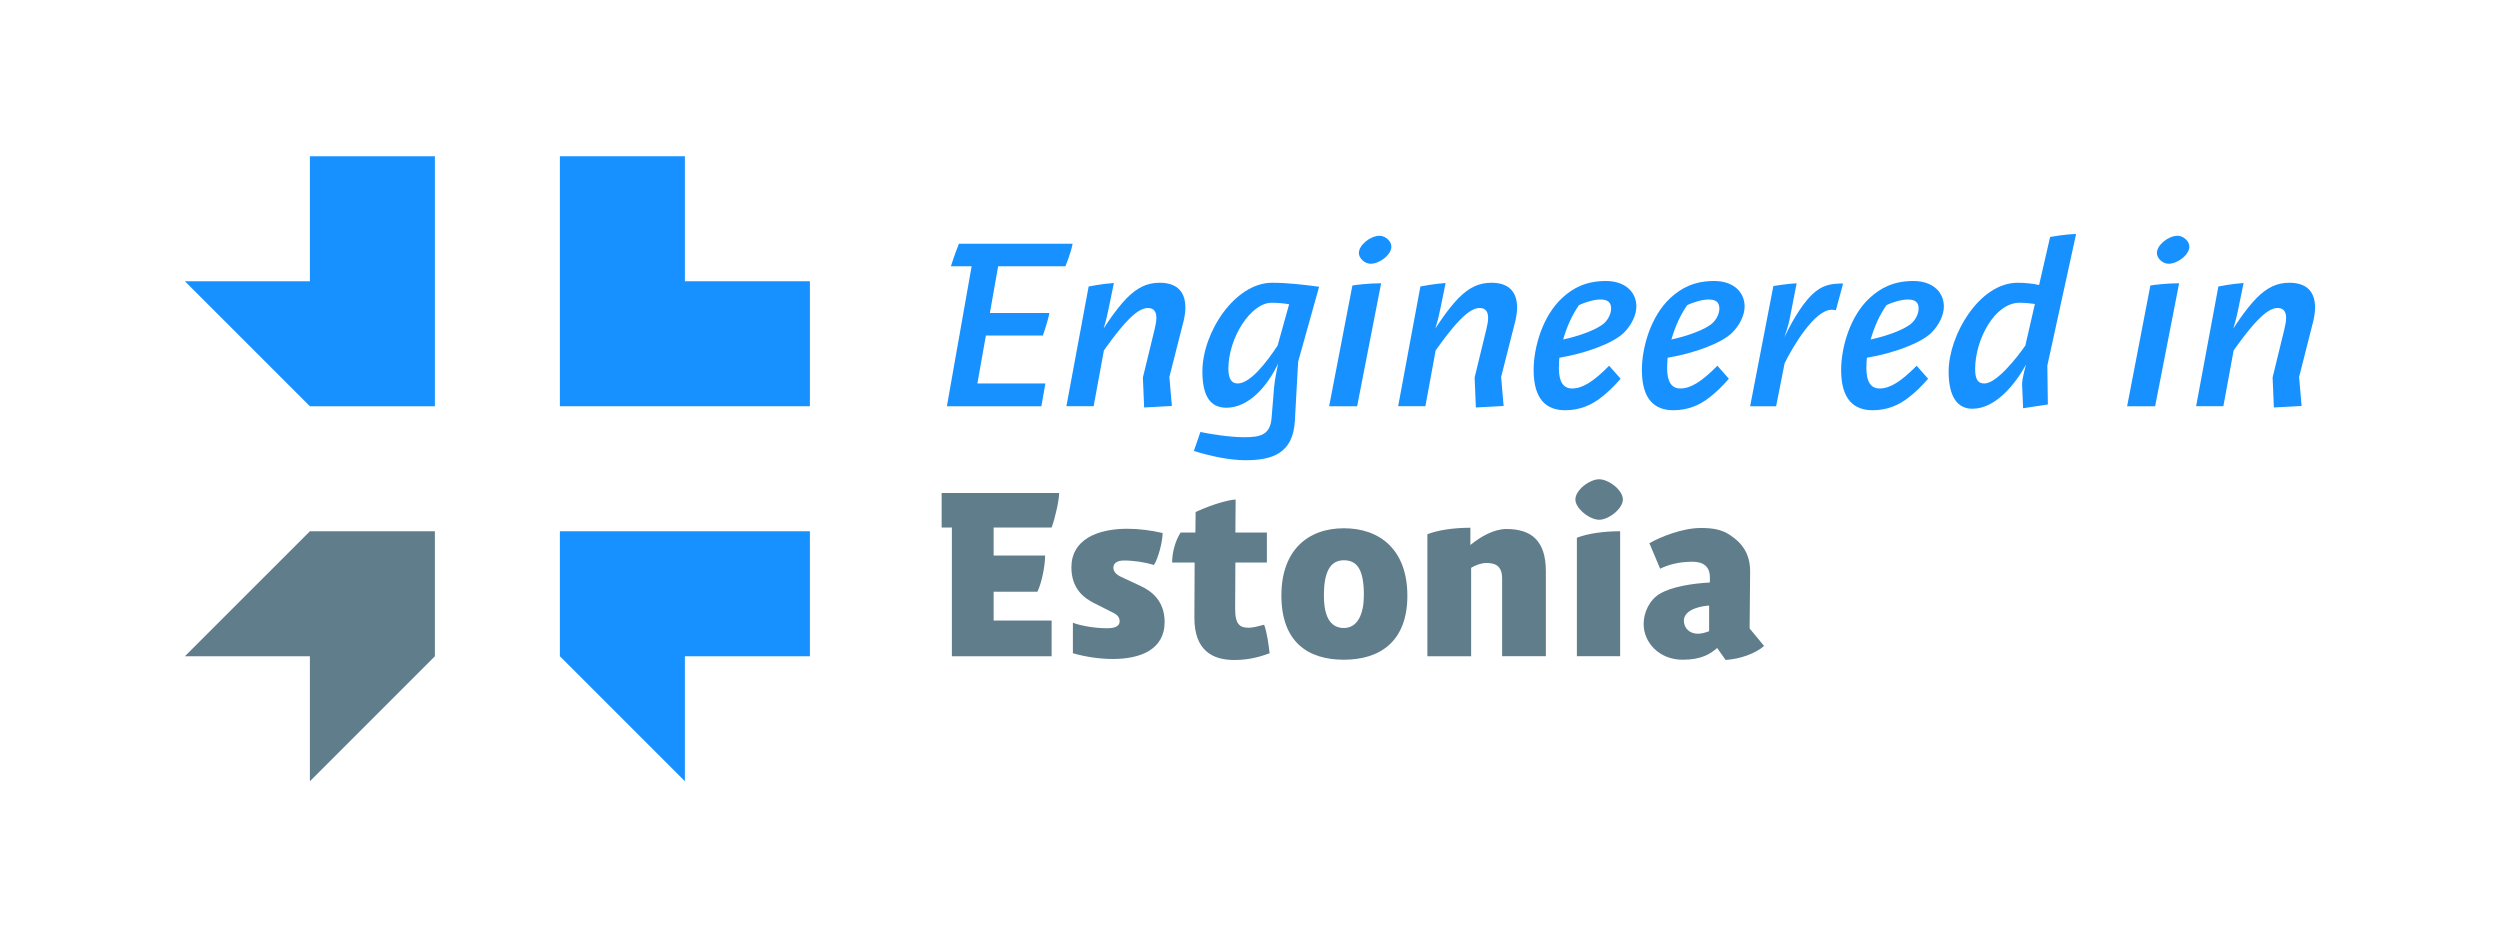
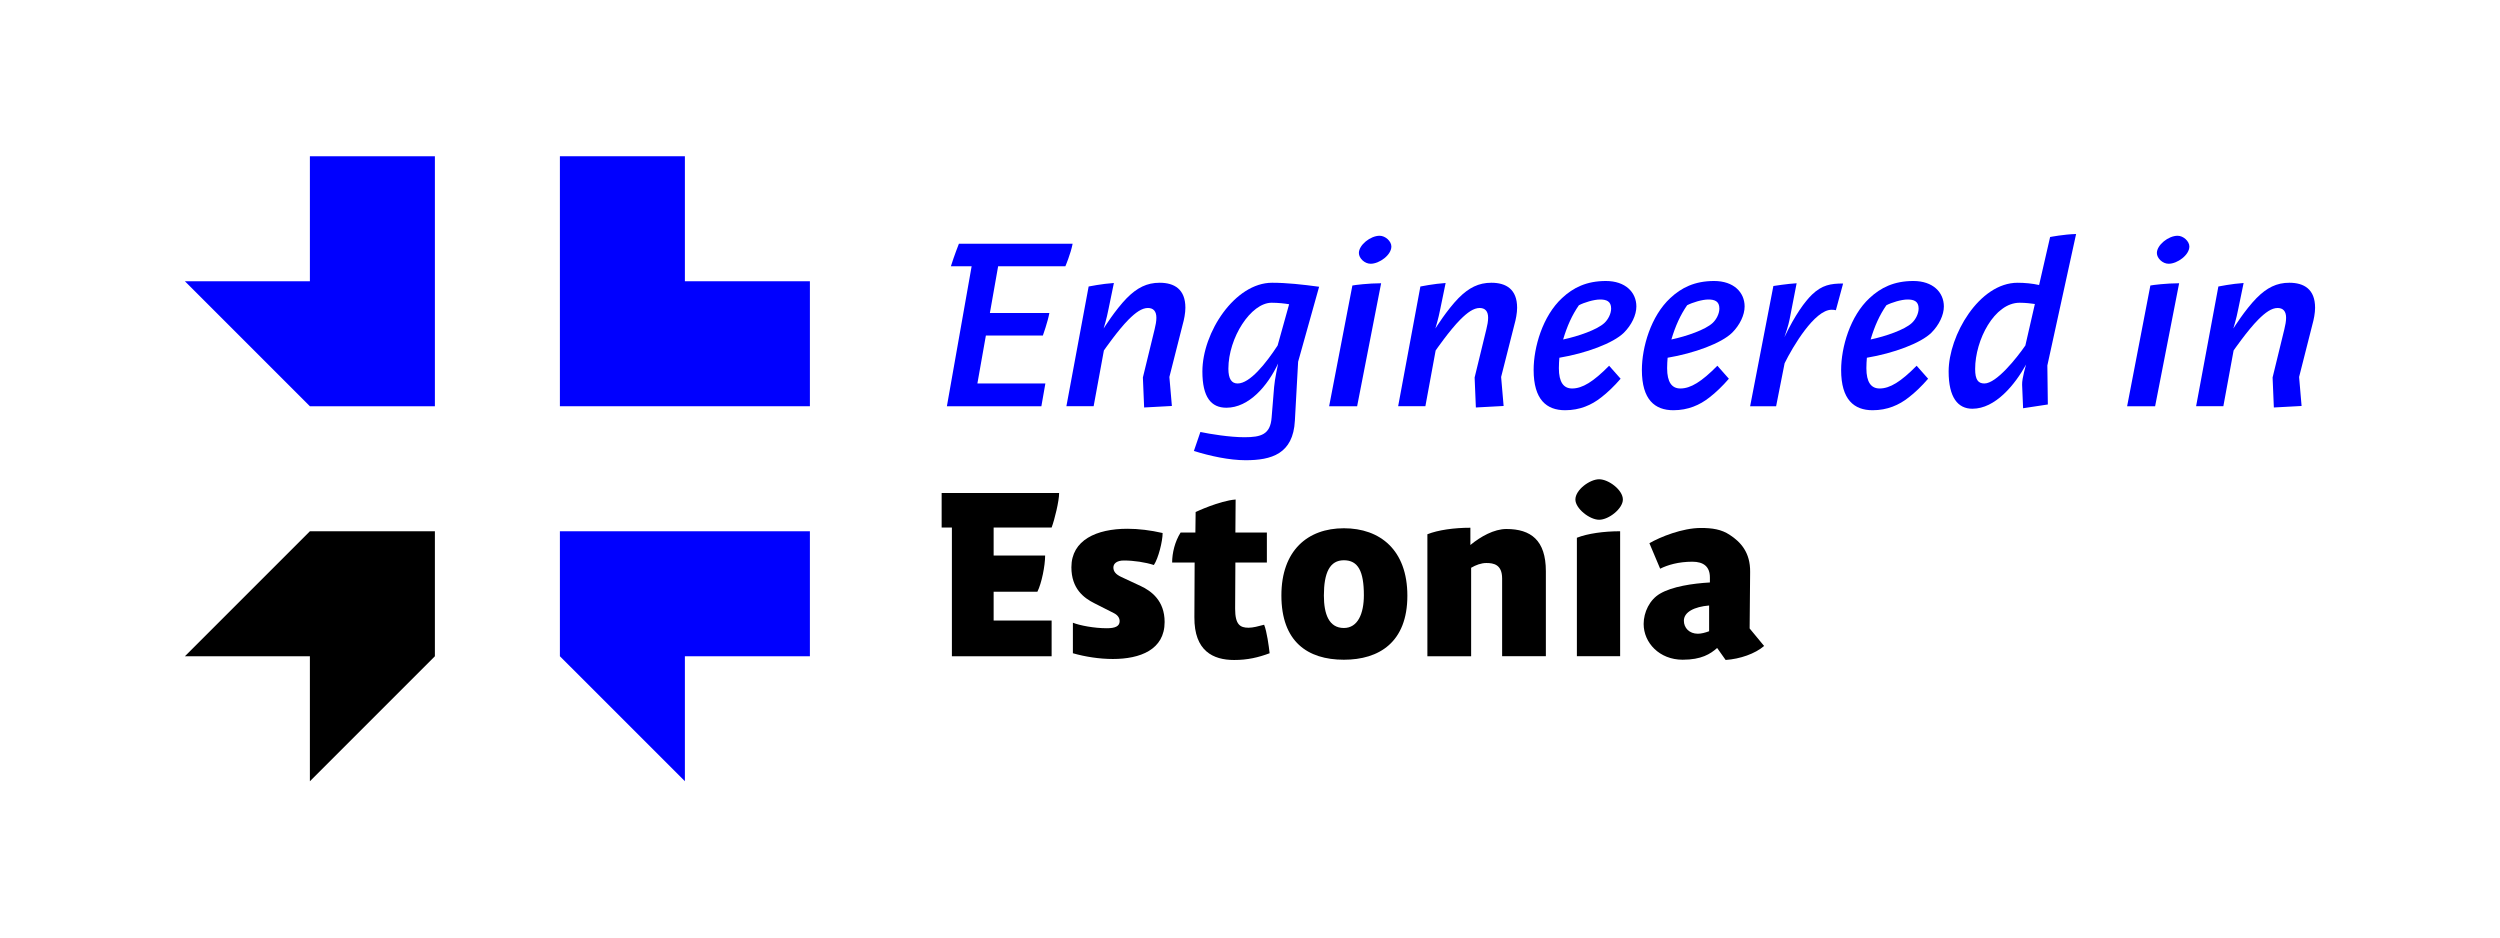
<svg xmlns="http://www.w3.org/2000/svg" version="1.1" id="Layer_1" x="0px" y="0px" width="400px" height="150px" viewBox="0 0 400 150" enable-background="new 0 0 400 150" xml:space="preserve">
-   <meta http-equiv="Content-Type" content="svg/xml" />
+   <meta content="svg/xml" http-equiv="Content-Type" />
  <g>
    <g>
      <g>
        <g>
-           <polygon fill="#1791FF" points="109.581,45.001 109.581,25 89.583,25 89.583,45.001 89.583,64.998 109.581,64.998       129.583,64.998 129.583,45.001     " />
-           <polygon fill="#1791FF" points="49.582,25 49.582,45.001 29.583,45.001 49.582,64.997 49.582,64.998 69.582,64.998       69.582,45.001 69.582,25     " />
-           <polygon fill="#1791FF" points="109.581,85 89.583,85 89.583,105 89.586,105 109.581,124.994 109.581,105 129.583,105       129.583,85     " />
-           <polygon fill="#607D8B" points="49.582,85 49.582,85.004 29.583,105 49.582,105 49.582,125 69.582,105 69.582,85     " />
+           <polygon fill="#0000FF" points="109.581,45.001 109.581,25 89.583,25 89.583,45.001 89.583,64.998 109.581,64.998       129.583,64.998 129.583,45.001     " />
+           <polygon fill="#0000FF" points="49.582,25 49.582,45.001 29.583,45.001 49.582,64.997 49.582,64.998 69.582,64.998       69.582,45.001 69.582,25     " />
+           <polygon fill="#0000FF" points="109.581,85 89.583,85 89.583,105 89.586,105 109.581,124.994 109.581,105 129.583,105       129.583,85     " />
+           <polygon points="49.582,85 49.582,85.004 29.583,105 49.582,105 49.582,125 69.582,105 69.582,85     " />
        </g>
      </g>
    </g>
    <g>
      <g enable-background="new    ">
-         <path fill="#1791FF" d="M155.462,42.601h-3.319c0.52-1.68,1.28-3.6,1.28-3.6h18.197c-0.32,1.641-1.16,3.6-1.16,3.6h-10.758     l-1.32,7.479h9.519c-0.28,1.48-1.04,3.6-1.04,3.6h-9.119l-1.36,7.679h10.878l-0.64,3.64h-15.117L155.462,42.601z" />
-         <path fill="#1791FF" d="M174.182,45.84c0,0,2.16-0.439,4.04-0.56l-0.84,4.079c-0.32,1.68-0.8,3.2-0.8,3.2s1.84-2.96,3.72-4.88     c1.64-1.64,3.199-2.439,5.239-2.439c2.36,0,4.12,1.04,4.12,3.999c0,0.84-0.2,1.88-0.44,2.72l-2.12,8.358l0.4,4.64l-4.439,0.24     l-0.2-4.8l1.879-7.719c0.16-0.64,0.28-1.279,0.28-1.839c0-1.04-0.48-1.561-1.36-1.561c-0.96,0-1.96,0.721-3.08,1.84     c-1.72,1.72-3.959,4.959-3.959,4.959l-1.64,8.919h-4.359L174.182,45.84z" />
-         <path fill="#1791FF" d="M207.18,67.316c-0.279,5.319-3.76,6.319-7.879,6.319c-2.64,0-5.719-0.68-8.279-1.479l1.04-3.04     c1.52,0.32,4.68,0.84,7.039,0.84c2.68,0,4.159-0.439,4.359-3.159l0.399-4.879c0.08-1.16,0.641-3.76,0.641-3.76     c-1.68,3.6-4.68,7.079-8.279,7.079c-2.44,0-3.839-1.68-3.839-5.799c0-6.239,5.199-14.198,11.158-14.198     c2.319,0,4.879,0.28,7.519,0.64L207.7,57.878L207.18,67.316z M204.42,55.278l1.84-6.599c-0.721-0.12-1.721-0.24-2.8-0.24     c-3.319,0-6.919,5.6-6.919,10.559c0,1.64,0.52,2.359,1.48,2.359C199.98,61.357,202.54,58.158,204.42,55.278z" />
-         <path fill="#1791FF" d="M216.381,45.681c0.359-0.08,2.6-0.36,4.6-0.36l-3.84,19.677h-4.479L216.381,45.681z M217.421,40.481     c0-1.28,1.839-2.76,3.319-2.76c0.92,0,1.88,0.88,1.88,1.72c0,1.359-1.92,2.76-3.319,2.76     C218.341,42.201,217.421,41.321,217.421,40.481z" />
-         <path fill="#1791FF" d="M227.261,45.84c0,0,2.159-0.439,4.04-0.56l-0.84,4.079c-0.32,1.68-0.801,3.2-0.801,3.2     s1.84-2.96,3.72-4.88c1.64-1.64,3.199-2.439,5.239-2.439c2.359,0,4.119,1.04,4.119,3.999c0,0.84-0.2,1.88-0.439,2.72     l-2.119,8.358l0.398,4.64l-4.439,0.24l-0.199-4.8l1.879-7.719c0.16-0.64,0.281-1.279,0.281-1.839c0-1.04-0.479-1.561-1.359-1.561     c-0.96,0-1.96,0.721-3.079,1.84c-1.722,1.72-3.96,4.959-3.96,4.959l-1.641,8.919h-4.358L227.261,45.84z" />
-         <path fill="#1791FF" d="M249.5,57.238c-0.039,0.48-0.08,1.04-0.08,1.68c0,2.239,0.76,3.239,2.121,3.239     c1.639,0,3.398-1.079,5.918-3.639l1.84,2.079c-1,1.16-2.119,2.24-3.119,3c-1.52,1.199-3.399,2.039-5.76,2.039     c-2.959,0-5.039-1.68-5.039-6.438c0-3.64,1.439-8.639,4.559-11.519c1.761-1.64,3.882-2.72,7-2.72c3.119,0,4.879,1.8,4.879,4.08     c0,1.359-0.76,2.959-2,4.199C258.1,54.919,253.779,56.519,249.5,57.238z M250.1,54.319c2.439-0.521,5.439-1.561,6.601-2.64     c0.6-0.561,1.079-1.48,1.079-2.32c0-1.159-0.76-1.439-1.76-1.439s-2.561,0.479-3.399,0.92     C251.541,50.399,250.74,52.159,250.1,54.319z" />
-         <path fill="#1791FF" d="M266.82,57.238c-0.039,0.48-0.08,1.04-0.08,1.68c0,2.239,0.76,3.239,2.121,3.239     c1.639,0,3.397-1.079,5.918-3.639l1.84,2.079c-1,1.16-2.119,2.24-3.119,3c-1.52,1.199-3.4,2.039-5.76,2.039     c-2.959,0-5.039-1.68-5.039-6.438c0-3.64,1.439-8.639,4.559-11.519c1.76-1.64,3.881-2.72,7-2.72s4.879,1.8,4.879,4.08     c0,1.359-0.76,2.959-2,4.199C275.42,54.919,271.1,56.519,266.82,57.238z M267.42,54.319c2.439-0.521,5.439-1.561,6.6-2.64     c0.601-0.561,1.08-1.48,1.08-2.32c0-1.159-0.76-1.439-1.76-1.439s-2.561,0.479-3.4,0.92     C268.861,50.399,268.061,52.159,267.42,54.319z" />
-         <path fill="#1791FF" d="M283.74,45.761c0,0,2.24-0.36,3.721-0.44l-1.121,5.759c-0.199,1.04-0.68,2.4-0.84,2.88     c1.721-3.6,3.279-5.719,4.439-6.839c1.6-1.52,2.959-1.76,4.959-1.76l-1.16,4.279c0,0-0.24-0.08-0.68-0.08     c-2.72,0-6.199,5.879-7.519,8.559l-1.36,6.879h-4.158L283.74,45.761z" />
-         <path fill="#1791FF" d="M298.701,57.238c-0.041,0.48-0.08,1.04-0.08,1.68c0,2.239,0.76,3.239,2.119,3.239     c1.641,0,3.4-1.079,5.92-3.639l1.838,2.079c-0.998,1.16-2.119,2.24-3.119,3c-1.52,1.199-3.398,2.039-5.758,2.039     c-2.961,0-5.039-1.68-5.039-6.438c0-3.64,1.439-8.639,4.559-11.519c1.76-1.64,3.879-2.72,6.998-2.72     c3.121,0,4.879,1.8,4.879,4.08c0,1.359-0.76,2.959-1.998,4.199C307.299,54.919,302.98,56.519,298.701,57.238z M299.301,54.319     c2.439-0.521,5.439-1.561,6.598-2.64c0.603-0.561,1.08-1.48,1.08-2.32c0-1.159-0.76-1.439-1.76-1.439s-2.559,0.479-3.398,0.92     C300.74,50.399,299.939,52.159,299.301,54.319z" />
-         <path fill="#1791FF" d="M323.539,61.558c-0.039-1.04,0.641-3.239,0.641-3.239c-1.801,3.239-4.92,7.079-8.6,7.079     c-2.318,0-3.799-1.8-3.799-5.959c0-5.76,4.879-14.198,11.037-14.198c1.121,0,2.399,0.12,3.438,0.36l1.761-7.679     c0,0,2.239-0.44,4.159-0.48l-4.6,21.037l0.079,6.238l-3.959,0.601L323.539,61.558z M324.059,55.278l1.521-6.639     c-0.56-0.08-1.479-0.2-2.438-0.2c-4.039,0-7.119,5.959-7.119,10.599c0,1.72,0.479,2.319,1.479,2.319     C319.42,61.357,322.619,57.358,324.059,55.278z" />
-         <path fill="#1791FF" d="M344.059,45.681c0.361-0.08,2.601-0.36,4.601-0.36l-3.841,19.677h-4.479L344.059,45.681z M345.1,40.481     c0-1.28,1.84-2.76,3.318-2.76c0.92,0,1.881,0.88,1.881,1.72c0,1.359-1.92,2.76-3.32,2.76     C346.02,42.201,345.1,41.321,345.1,40.481z" />
-         <path fill="#1791FF" d="M354.939,45.84c0,0,2.16-0.439,4.039-0.56l-0.84,4.079c-0.32,1.68-0.802,3.2-0.802,3.2     s1.84-2.96,3.722-4.88c1.639-1.64,3.198-2.439,5.237-2.439c2.359,0,4.119,1.04,4.119,3.999c0,0.84-0.199,1.88-0.438,2.72     l-2.119,8.358l0.399,4.64l-4.438,0.24l-0.201-4.8l1.881-7.719c0.16-0.64,0.279-1.279,0.279-1.839c0-1.04-0.48-1.561-1.359-1.561     c-0.961,0-1.961,0.721-3.08,1.84c-1.719,1.72-3.959,4.959-3.959,4.959l-1.641,8.919h-4.359L354.939,45.84z" />
+         <path fill="#0000FF" d="M155.462,42.601h-3.319c0.52-1.68,1.28-3.6,1.28-3.6h18.197c-0.32,1.641-1.16,3.6-1.16,3.6h-10.758     l-1.32,7.479h9.519c-0.28,1.48-1.04,3.6-1.04,3.6h-9.119l-1.36,7.679h10.878l-0.64,3.64h-15.117L155.462,42.601z" />
+         <path fill="#0000FF" d="M174.182,45.84c0,0,2.16-0.439,4.04-0.56l-0.84,4.079c-0.32,1.68-0.8,3.2-0.8,3.2s1.84-2.96,3.72-4.88     c1.64-1.64,3.199-2.439,5.239-2.439c2.36,0,4.12,1.04,4.12,3.999c0,0.84-0.2,1.88-0.44,2.72l-2.12,8.358l0.4,4.64l-4.439,0.24     l-0.2-4.8l1.879-7.719c0.16-0.64,0.28-1.279,0.28-1.839c0-1.04-0.48-1.561-1.36-1.561c-0.96,0-1.96,0.721-3.08,1.84     c-1.72,1.72-3.959,4.959-3.959,4.959l-1.64,8.919h-4.359L174.182,45.84z" />
+         <path fill="#0000FF" d="M207.18,67.316c-0.279,5.319-3.76,6.319-7.879,6.319c-2.64,0-5.719-0.68-8.279-1.479l1.04-3.04     c1.52,0.32,4.68,0.84,7.039,0.84c2.68,0,4.159-0.439,4.359-3.159l0.399-4.879c0.08-1.16,0.641-3.76,0.641-3.76     c-1.68,3.6-4.68,7.079-8.279,7.079c-2.44,0-3.839-1.68-3.839-5.799c0-6.239,5.199-14.198,11.158-14.198     c2.319,0,4.879,0.28,7.519,0.64L207.7,57.878L207.18,67.316z M204.42,55.278l1.84-6.599c-0.721-0.12-1.721-0.24-2.8-0.24     c-3.319,0-6.919,5.6-6.919,10.559c0,1.64,0.52,2.359,1.48,2.359C199.98,61.357,202.54,58.158,204.42,55.278z" />
+         <path fill="#0000FF" d="M216.381,45.681c0.359-0.08,2.6-0.36,4.6-0.36l-3.84,19.677h-4.479L216.381,45.681z M217.421,40.481     c0-1.28,1.839-2.76,3.319-2.76c0.92,0,1.88,0.88,1.88,1.72c0,1.359-1.92,2.76-3.319,2.76     C218.341,42.201,217.421,41.321,217.421,40.481z" />
+         <path fill="#0000FF" d="M227.262,45.84c0,0,2.158-0.439,4.039-0.56l-0.84,4.079c-0.32,1.68-0.801,3.2-0.801,3.2     s1.84-2.96,3.72-4.88c1.64-1.64,3.199-2.439,5.239-2.439c2.359,0,4.119,1.04,4.119,3.999c0,0.84-0.2,1.88-0.439,2.72     l-2.119,8.358l0.398,4.64l-4.439,0.24l-0.199-4.8l1.879-7.719c0.16-0.64,0.281-1.279,0.281-1.839c0-1.04-0.479-1.561-1.358-1.561     c-0.96,0-1.96,0.721-3.079,1.84c-1.723,1.72-3.96,4.959-3.96,4.959l-1.642,8.919h-4.357L227.262,45.84z" />
+         <path fill="#0000FF" d="M249.5,57.238c-0.039,0.48-0.08,1.04-0.08,1.68c0,2.239,0.76,3.239,2.121,3.239     c1.639,0,3.398-1.079,5.918-3.639l1.84,2.079c-1,1.16-2.119,2.24-3.119,3c-1.52,1.199-3.398,2.039-5.76,2.039     c-2.959,0-5.039-1.68-5.039-6.438c0-3.64,1.439-8.639,4.559-11.519c1.762-1.64,3.883-2.72,7-2.72c3.119,0,4.879,1.8,4.879,4.08     c0,1.359-0.76,2.959-2,4.199C258.1,54.919,253.779,56.519,249.5,57.238z M250.1,54.319c2.439-0.521,5.439-1.561,6.602-2.64     c0.6-0.561,1.079-1.48,1.079-2.32c0-1.159-0.761-1.439-1.761-1.439s-2.561,0.479-3.398,0.92     C251.541,50.399,250.74,52.159,250.1,54.319z" />
+         <path fill="#0000FF" d="M266.82,57.238c-0.039,0.48-0.08,1.04-0.08,1.68c0,2.239,0.76,3.239,2.121,3.239     c1.639,0,3.396-1.079,5.918-3.639l1.84,2.079c-1,1.16-2.119,2.24-3.119,3c-1.52,1.199-3.4,2.039-5.76,2.039     c-2.959,0-5.039-1.68-5.039-6.438c0-3.64,1.439-8.639,4.559-11.519c1.76-1.64,3.881-2.72,7-2.72s4.879,1.8,4.879,4.08     c0,1.359-0.76,2.959-2,4.199C275.42,54.919,271.1,56.519,266.82,57.238z M267.42,54.319c2.439-0.521,5.439-1.561,6.6-2.64     c0.602-0.561,1.08-1.48,1.08-2.32c0-1.159-0.76-1.439-1.76-1.439s-2.561,0.479-3.4,0.92     C268.861,50.399,268.061,52.159,267.42,54.319z" />
+         <path fill="#0000FF" d="M283.74,45.761c0,0,2.24-0.36,3.721-0.44l-1.121,5.759c-0.199,1.04-0.68,2.4-0.84,2.88     c1.721-3.6,3.279-5.719,4.439-6.839c1.6-1.52,2.959-1.76,4.959-1.76l-1.16,4.279c0,0-0.24-0.08-0.68-0.08     c-2.721,0-6.199,5.879-7.52,8.559l-1.359,6.879h-4.158L283.74,45.761z" />
+         <path fill="#0000FF" d="M298.701,57.238c-0.041,0.48-0.08,1.04-0.08,1.68c0,2.239,0.76,3.239,2.119,3.239     c1.641,0,3.4-1.079,5.92-3.639l1.838,2.079c-0.998,1.16-2.119,2.24-3.119,3c-1.52,1.199-3.398,2.039-5.758,2.039     c-2.961,0-5.039-1.68-5.039-6.438c0-3.64,1.439-8.639,4.559-11.519c1.76-1.64,3.879-2.72,6.998-2.72     c3.121,0,4.879,1.8,4.879,4.08c0,1.359-0.76,2.959-1.998,4.199C307.299,54.919,302.98,56.519,298.701,57.238z M299.301,54.319     c2.439-0.521,5.439-1.561,6.598-2.64c0.604-0.561,1.08-1.48,1.08-2.32c0-1.159-0.76-1.439-1.76-1.439s-2.559,0.479-3.398,0.92     C300.74,50.399,299.939,52.159,299.301,54.319z" />
+         <path fill="#0000FF" d="M323.539,61.558c-0.039-1.04,0.641-3.239,0.641-3.239c-1.801,3.239-4.92,7.079-8.6,7.079     c-2.318,0-3.799-1.8-3.799-5.959c0-5.76,4.879-14.198,11.037-14.198c1.121,0,2.398,0.12,3.438,0.36l1.762-7.679     c0,0,2.238-0.44,4.158-0.48l-4.6,21.037l0.078,6.238l-3.959,0.601L323.539,61.558z M324.059,55.278l1.521-6.639     c-0.561-0.08-1.479-0.2-2.438-0.2c-4.039,0-7.119,5.959-7.119,10.599c0,1.72,0.479,2.319,1.479,2.319     C319.42,61.357,322.619,57.358,324.059,55.278z" />
+         <path fill="#0000FF" d="M344.059,45.681c0.361-0.08,2.602-0.36,4.602-0.36l-3.842,19.677h-4.479L344.059,45.681z M345.1,40.481     c0-1.28,1.84-2.76,3.318-2.76c0.92,0,1.881,0.88,1.881,1.72c0,1.359-1.92,2.76-3.32,2.76     C346.02,42.201,345.1,41.321,345.1,40.481z" />
+         <path fill="#0000FF" d="M354.939,45.84c0,0,2.16-0.439,4.039-0.56l-0.84,4.079c-0.32,1.68-0.803,3.2-0.803,3.2     s1.84-2.96,3.723-4.88c1.639-1.64,3.197-2.439,5.236-2.439c2.359,0,4.119,1.04,4.119,3.999c0,0.84-0.199,1.88-0.438,2.72     l-2.119,8.358l0.398,4.64l-4.438,0.24l-0.201-4.8l1.881-7.719c0.16-0.64,0.279-1.279,0.279-1.839c0-1.04-0.48-1.561-1.359-1.561     c-0.961,0-1.961,0.721-3.08,1.84c-1.719,1.72-3.959,4.959-3.959,4.959l-1.641,8.919h-4.359L354.939,45.84z" />
      </g>
      <g>
        <g enable-background="new    ">
-           <path fill="#607D8B" d="M150.663,78.882h18.797c0,1.279-0.72,4.239-1.2,5.519h-9.278v4.479h8.239c0,1.64-0.56,4.438-1.24,5.8      h-6.999v4.6h9.278v5.719h-15.957V84.4h-1.64V78.882z" />
-           <path fill="#607D8B" d="M171.663,99.639c1.12,0.439,3.399,0.879,5.439,0.879c1.319,0,2.04-0.318,2.04-1.119      c0-0.479-0.24-0.959-0.96-1.319l-3.08-1.56c-1.68-0.84-3.679-2.319-3.679-5.76c0-4.359,4.039-6.158,8.958-6.158      c1.8,0,3.719,0.239,5.639,0.68c0,1.32-0.68,4.039-1.4,5.119c-1.36-0.439-3.2-0.721-4.799-0.721c-1.12,0-1.68,0.479-1.68,1.12      c0,0.64,0.4,1.119,1.28,1.521l3.08,1.438c1.72,0.8,3.839,2.359,3.839,5.759c0,4.439-3.919,5.92-8.279,5.92      c-2.16,0-4.439-0.359-6.399-0.92L171.663,99.639L171.663,99.639z" />
-           <path fill="#607D8B" d="M197.661,85.2h5.039V90h-5.039l-0.04,7.398c0,2.56,0.8,3.039,2.16,3.039c0.68,0,1.6-0.24,2.479-0.479      c0.44,1.08,0.76,3.479,0.881,4.56c-1.84,0.68-3.52,1.08-5.68,1.08c-3.359,0-6.399-1.439-6.359-6.84l0.04-8.758h-3.6      c0-1.521,0.44-3.359,1.36-4.8h2.36l0.04-3.279c0,0,3.799-1.8,6.399-2L197.661,85.2z" />
-           <path fill="#607D8B" d="M215.021,84.521c5.799,0,10.158,3.479,10.158,10.797c0,7.439-4.52,10.238-10.158,10.238      c-5.84,0-9.998-2.918-9.998-10.277C205.021,88.08,209.223,84.521,215.021,84.521z M215.021,100.479      c2.238,0,3.199-2.319,3.199-5.24c0-3.838-0.92-5.598-3.199-5.598c-2.239,0-3.199,1.959-3.199,5.639      C211.82,98.238,212.621,100.479,215.021,100.479z" />
-           <path fill="#607D8B" d="M240.34,92.561c0-2.24-1.359-2.48-2.52-2.48c-0.84,0-1.68,0.32-2.439,0.761v14.157h-6.999V85.48      c1.72-0.681,4.279-1.041,6.879-1.041V87.2c1.64-1.36,3.8-2.56,5.759-2.56c3.92,0,6.318,1.799,6.318,6.758v13.599h-6.998V92.561z      " />
-           <path fill="#607D8B" d="M255.861,76.682c1.52,0,3.799,1.721,3.799,3.239c0,1.44-2.24,3.24-3.799,3.24      c-1.521,0-3.799-1.8-3.799-3.24C252.063,78.361,254.381,76.682,255.861,76.682z M252.301,86.04c1.721-0.681,4.32-1.04,6.92-1.04      v19.997h-6.92V86.04L252.301,86.04z" />
-           <path fill="#607D8B" d="M282.258,103.357c-1.439,1.238-3.838,2.078-6.158,2.238l-1.358-1.918      c-1.08,0.959-2.521,1.879-5.521,1.879c-3.719,0-6.238-2.72-6.238-5.72c0-1.88,0.959-3.879,2.601-4.839      c1.959-1.16,5.237-1.641,7.998-1.801v-0.799c0-1.721-1-2.521-2.802-2.521c-2.237,0-3.959,0.521-5.157,1.119l-1.72-4.079      c1.72-1,5.277-2.439,8.238-2.439c1.76,0,3.279,0.201,4.64,1.121c1.719,1.119,3.278,2.799,3.239,5.918l-0.08,9.039      L282.258,103.357z M273.459,100.998v-4.119c-2.359,0.199-4.039,1.039-4.039,2.439c0,1.158,0.881,2.078,2.24,2.078      C272.18,101.396,272.82,101.236,273.459,100.998z" />
+           <path d="M150.663,78.882h18.797c0,1.279-0.72,4.239-1.2,5.519h-9.278v4.479h8.239c0,1.64-0.56,4.438-1.24,5.8h-6.999v4.6h9.278      v5.72h-15.957V84.4h-1.64V78.882z" />
+           <path d="M171.663,99.639c1.12,0.439,3.399,0.879,5.439,0.879c1.319,0,2.04-0.317,2.04-1.119c0-0.479-0.24-0.959-0.96-1.318      l-3.08-1.561c-1.68-0.84-3.679-2.318-3.679-5.76c0-4.359,4.039-6.158,8.958-6.158c1.8,0,3.719,0.239,5.639,0.68      c0,1.32-0.68,4.039-1.4,5.119c-1.36-0.438-3.2-0.721-4.799-0.721c-1.12,0-1.68,0.479-1.68,1.12c0,0.64,0.4,1.119,1.28,1.521      l3.08,1.438c1.72,0.8,3.839,2.359,3.839,5.759c0,4.439-3.919,5.92-8.279,5.92c-2.16,0-4.439-0.358-6.399-0.92L171.663,99.639      L171.663,99.639z" />
+           <path d="M197.661,85.2h5.039V90h-5.039l-0.04,7.398c0,2.56,0.8,3.039,2.16,3.039c0.68,0,1.6-0.24,2.479-0.479      c0.44,1.08,0.76,3.479,0.881,4.56c-1.84,0.68-3.52,1.08-5.68,1.08c-3.359,0-6.399-1.438-6.359-6.84l0.04-8.758h-3.6      c0-1.521,0.44-3.359,1.36-4.8h2.36l0.04-3.279c0,0,3.799-1.8,6.399-2L197.661,85.2z" />
+           <path d="M215.021,84.521c5.799,0,10.158,3.479,10.158,10.797c0,7.438-4.521,10.238-10.158,10.238      c-5.84,0-9.998-2.918-9.998-10.277C205.021,88.08,209.223,84.521,215.021,84.521z M215.021,100.479      c2.237,0,3.199-2.318,3.199-5.24c0-3.838-0.921-5.598-3.199-5.598c-2.239,0-3.199,1.959-3.199,5.639      C211.82,98.238,212.621,100.479,215.021,100.479z" />
+           <path d="M240.34,92.561c0-2.24-1.359-2.479-2.52-2.479c-0.84,0-1.68,0.319-2.439,0.761v14.157h-6.999V85.48      c1.72-0.682,4.279-1.041,6.88-1.041V87.2c1.639-1.36,3.799-2.56,5.758-2.56c3.92,0,6.318,1.799,6.318,6.758v13.599h-6.998      V92.561z" />
+           <path d="M255.861,76.682c1.52,0,3.799,1.721,3.799,3.239c0,1.44-2.24,3.24-3.799,3.24c-1.521,0-3.799-1.8-3.799-3.24      C252.063,78.361,254.381,76.682,255.861,76.682z M252.301,86.04c1.721-0.681,4.32-1.04,6.92-1.04v19.997h-6.92V86.04      L252.301,86.04z" />
+           <path d="M282.258,103.357c-1.439,1.238-3.838,2.078-6.158,2.238l-1.357-1.918c-1.08,0.959-2.521,1.879-5.521,1.879      c-3.719,0-6.238-2.721-6.238-5.721c0-1.88,0.959-3.879,2.602-4.839c1.959-1.16,5.236-1.642,7.998-1.802v-0.799      c0-1.721-1-2.521-2.803-2.521c-2.236,0-3.959,0.521-5.156,1.119l-1.721-4.079c1.721-1,5.277-2.439,8.238-2.439      c1.76,0,3.279,0.201,4.641,1.121c1.719,1.119,3.277,2.799,3.238,5.918l-0.08,9.039L282.258,103.357z M273.459,100.998v-4.119      c-2.359,0.199-4.039,1.039-4.039,2.439c0,1.158,0.881,2.078,2.24,2.078C272.18,101.396,272.82,101.236,273.459,100.998z" />
        </g>
      </g>
    </g>
  </g>
</svg>
